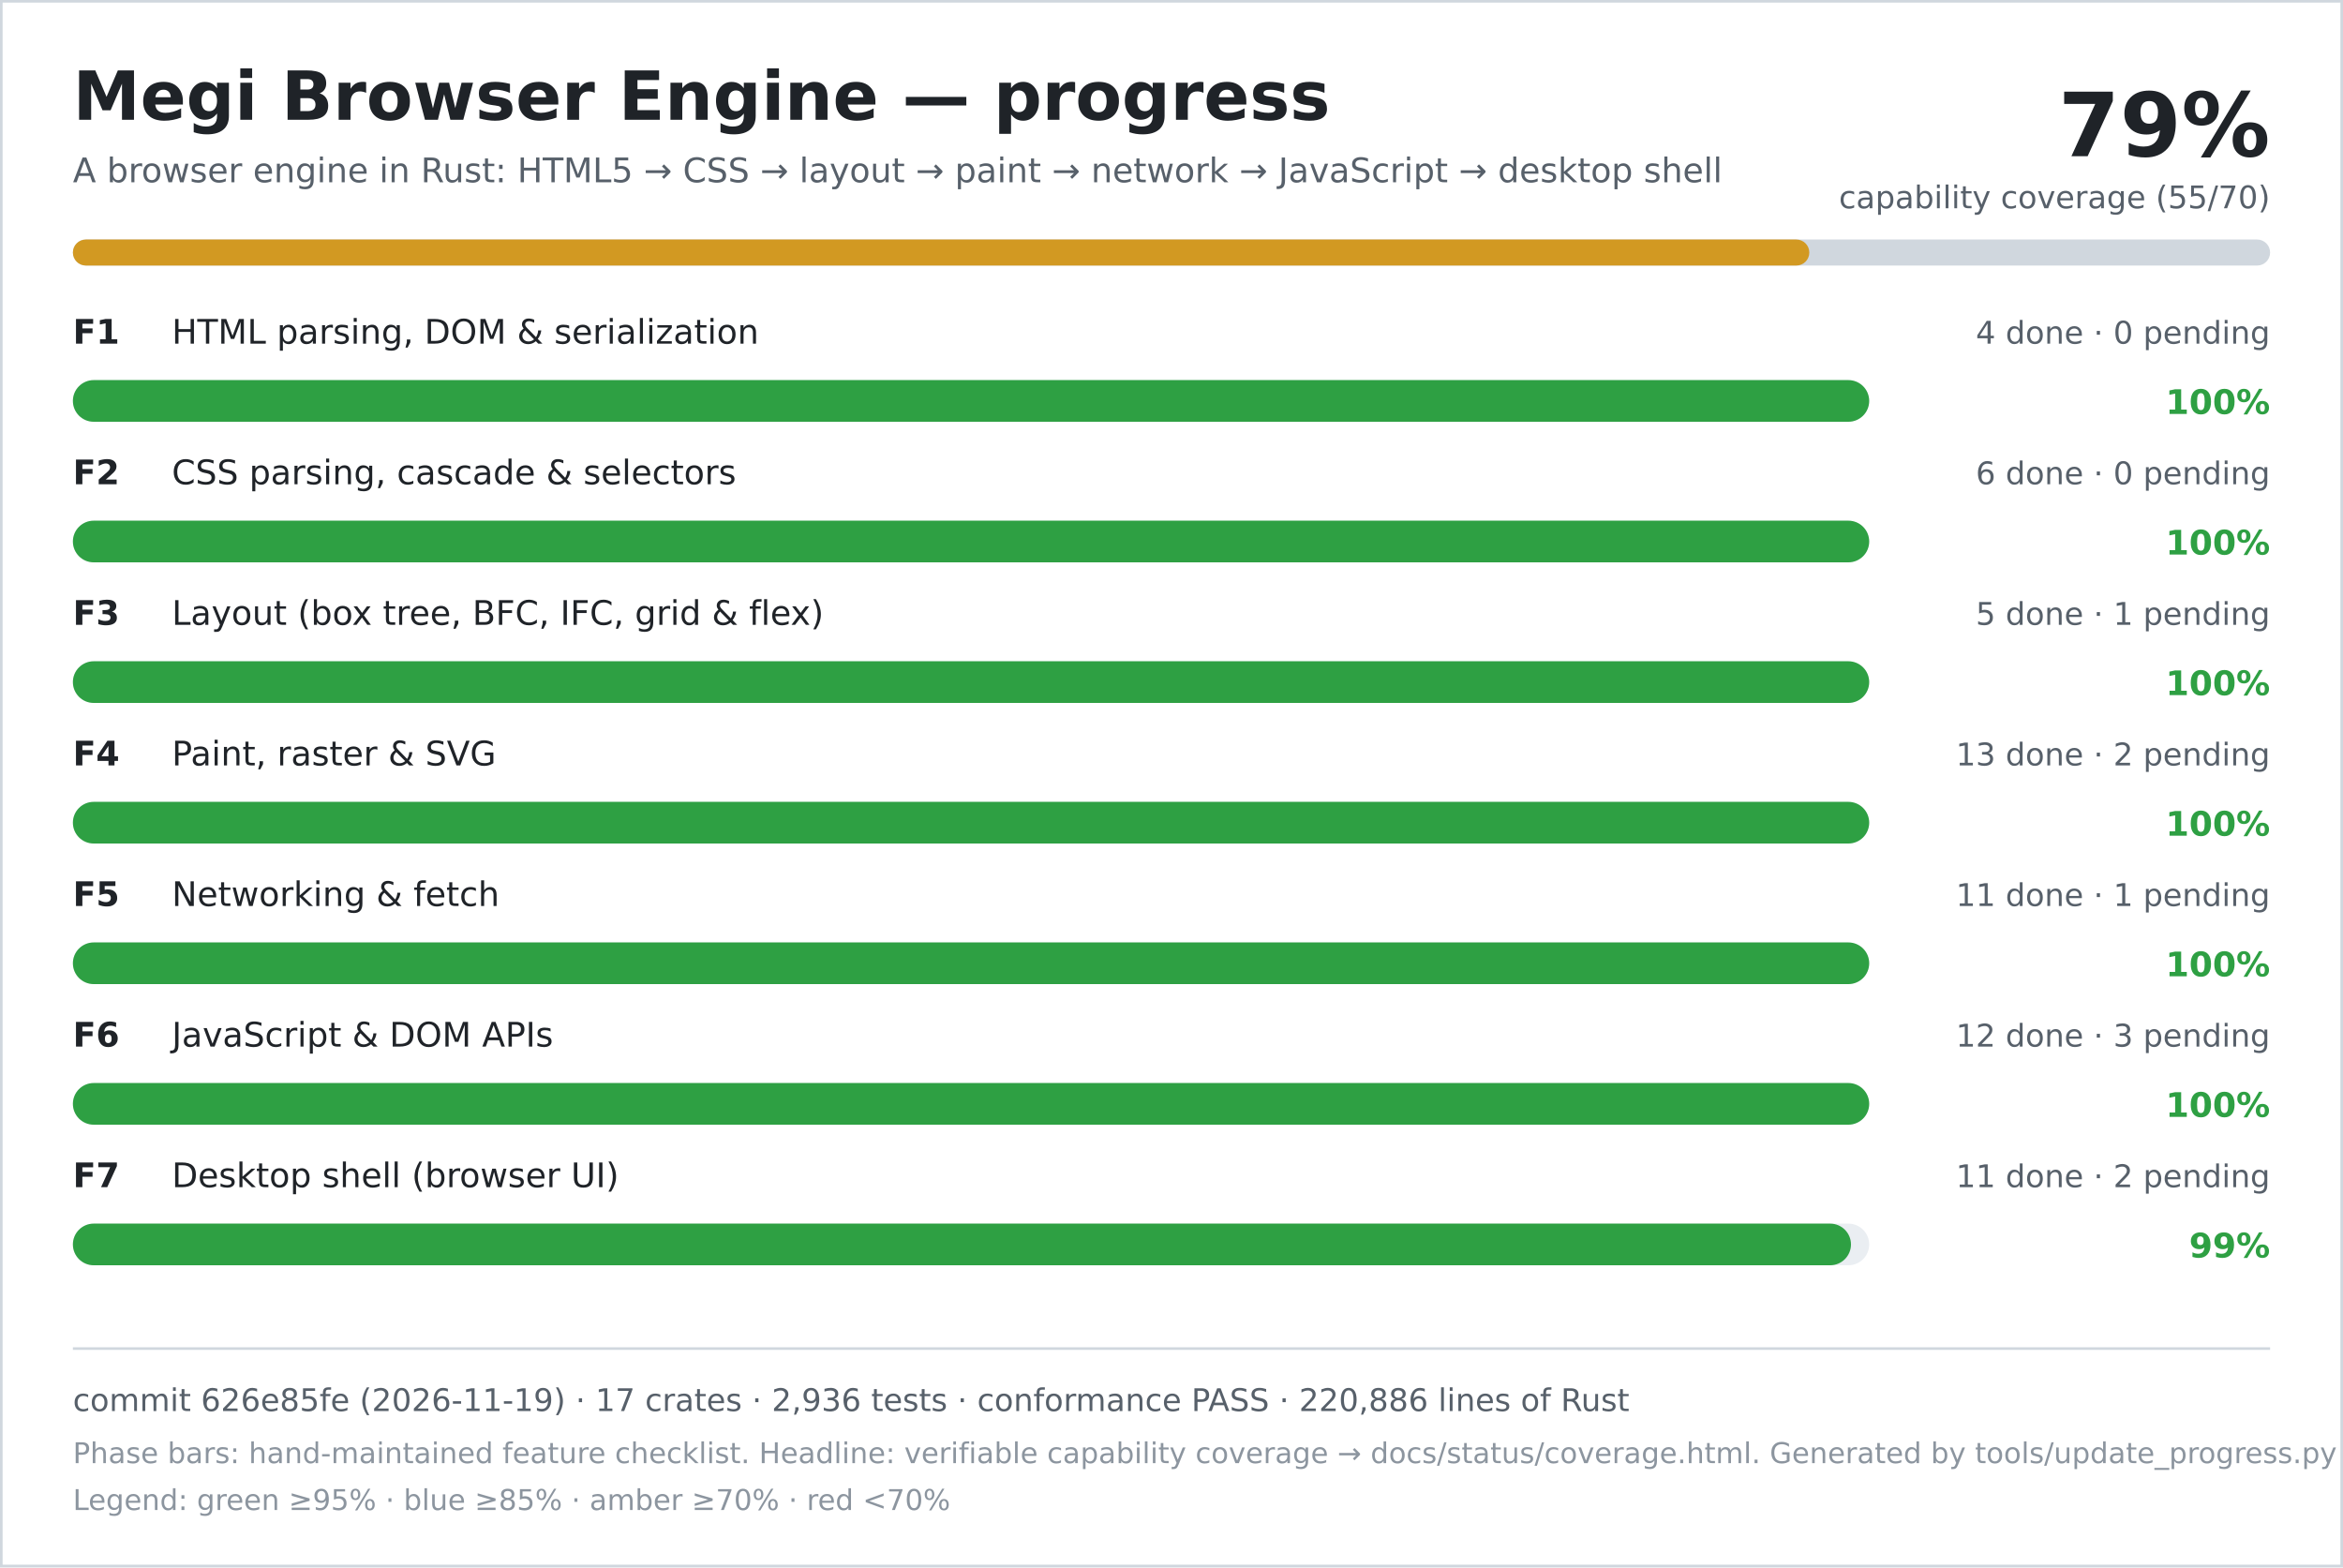
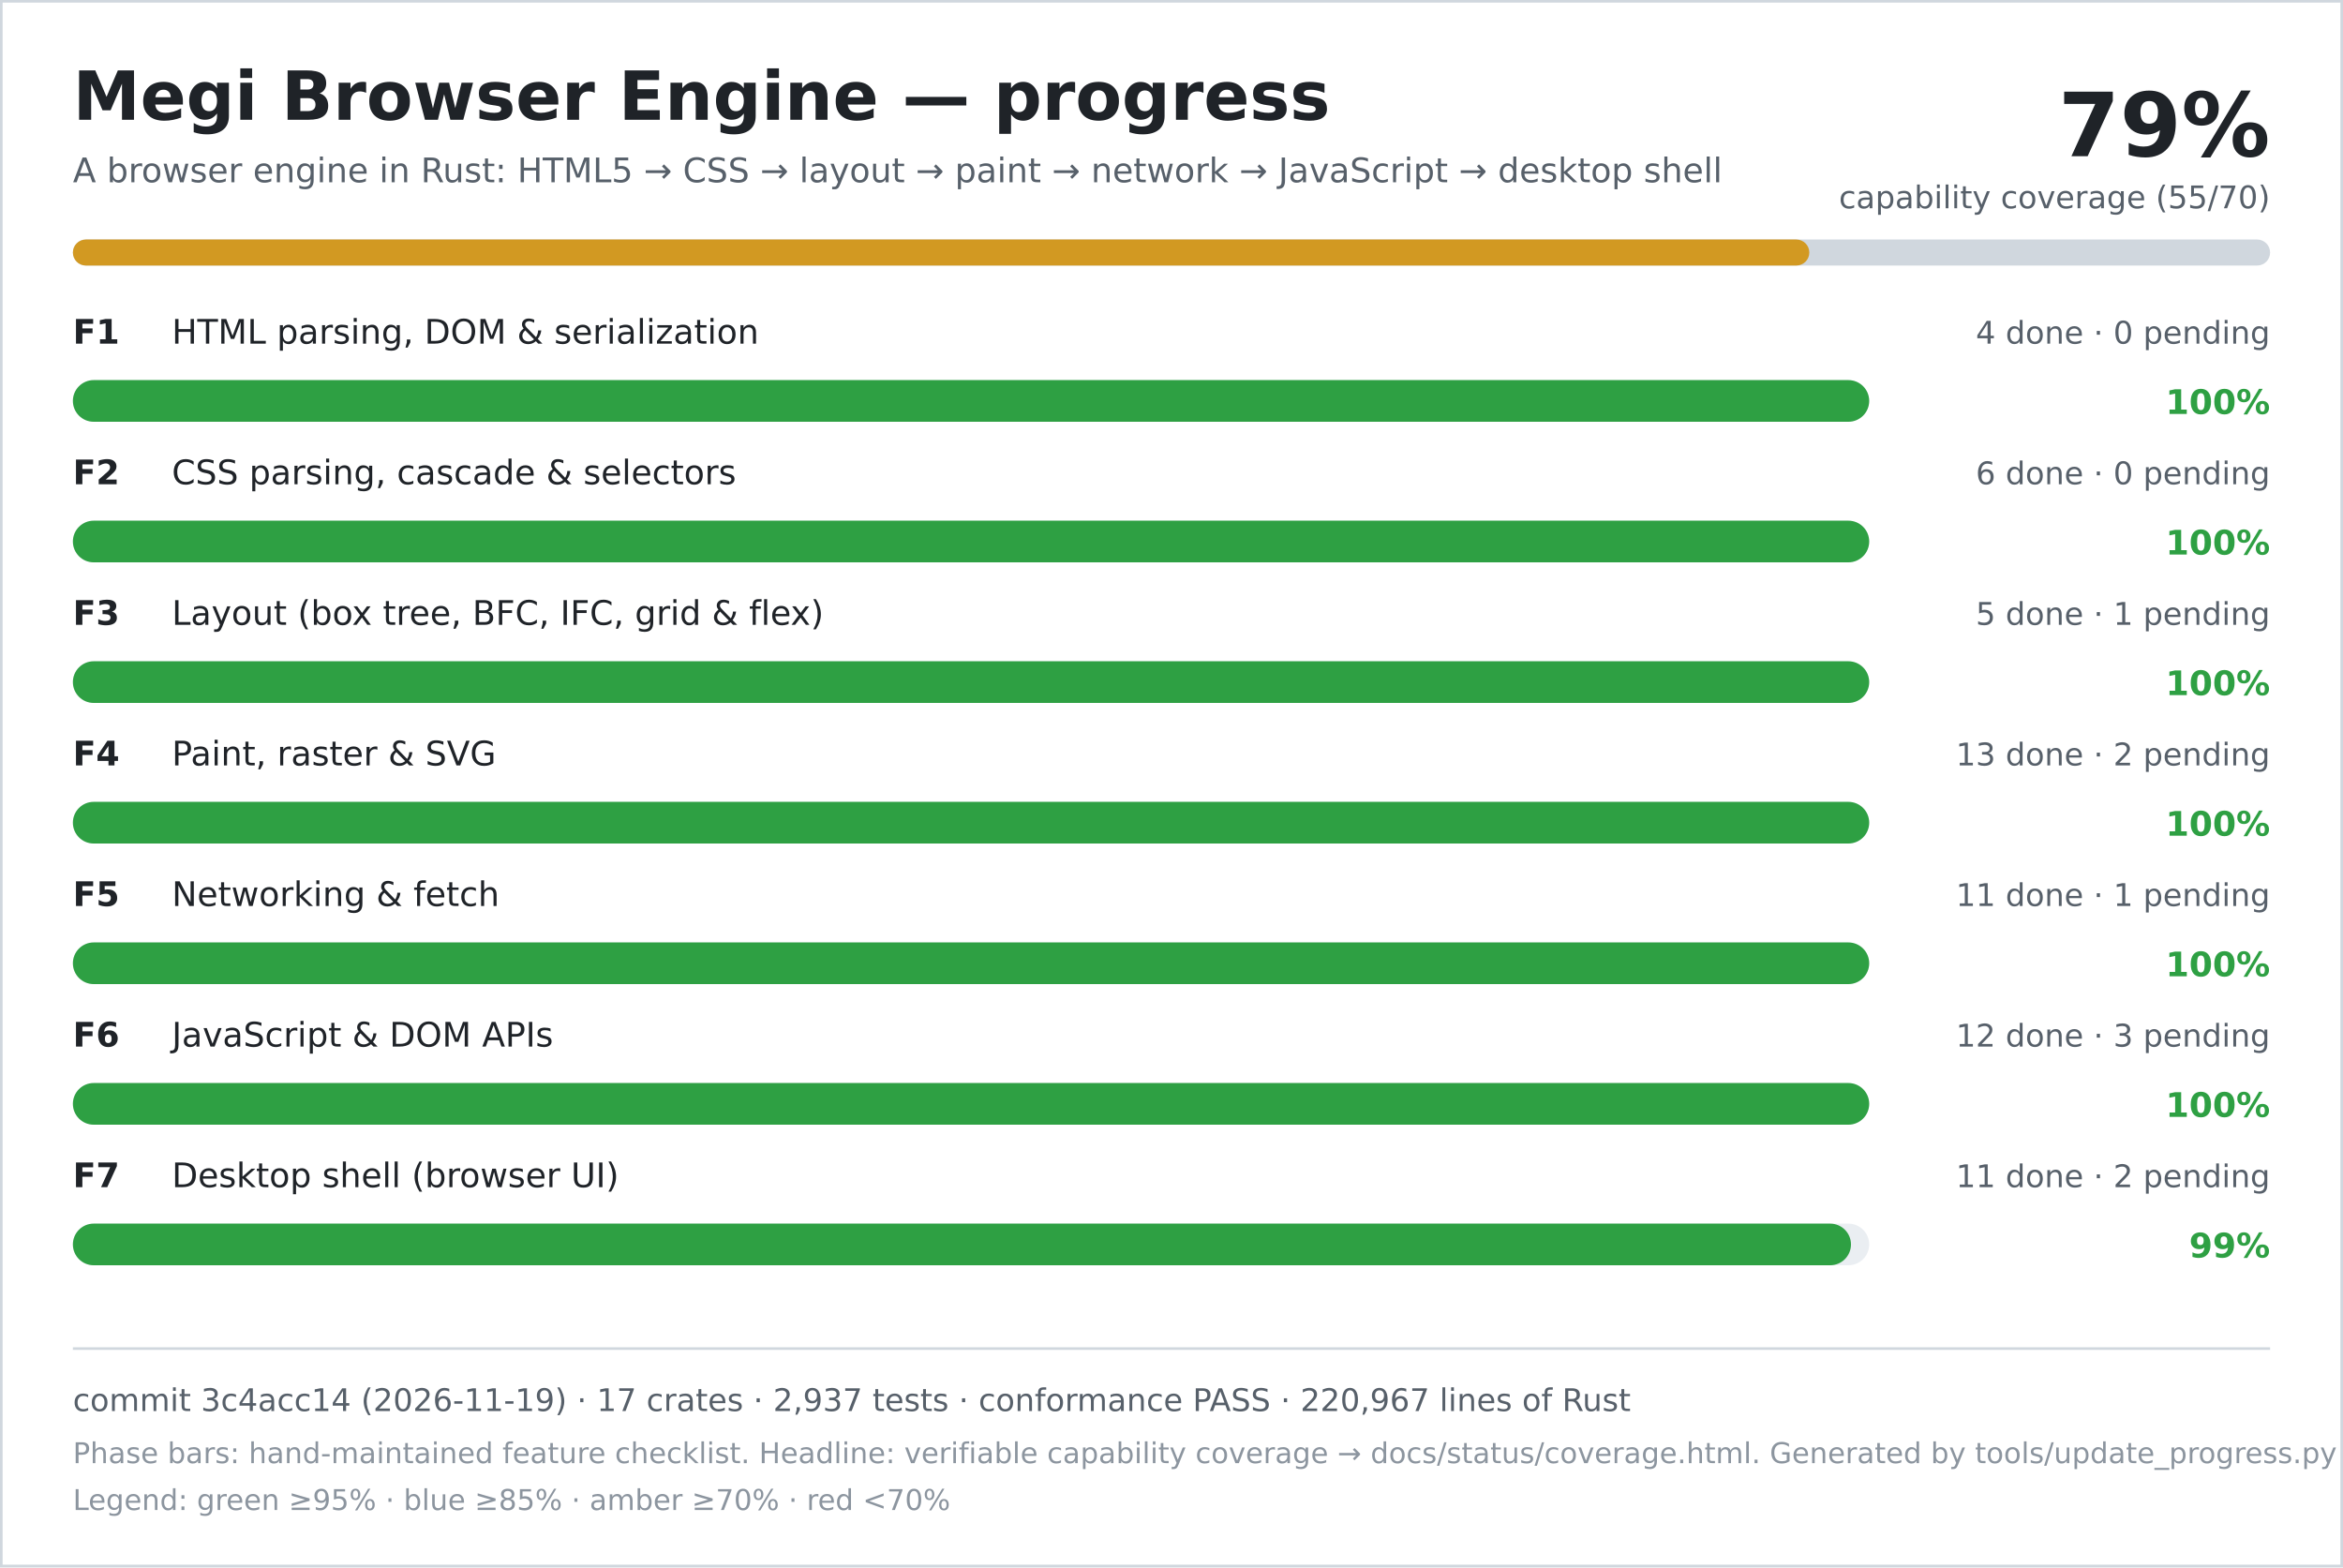
<svg xmlns="http://www.w3.org/2000/svg" width="900" height="602" viewBox="0 0 900 602" role="img" aria-labelledby="title desc">
  <rect width="900" height="602" fill="#ffffff" />
  <rect x="0.5" y="0.5" width="899" height="601" fill="none" stroke="#d0d7de" />
  <text x="28" y="46" font-family="DejaVu Sans, Verdana, sans-serif" font-size="26" font-weight="700" fill="#1f2328">Megi Browser Engine — progress</text>
  <text x="28" y="70" font-family="DejaVu Sans, Verdana, sans-serif" font-size="13" fill="#57606a">A browser engine in Rust: HTML5 → CSS → layout → paint → network → JavaScript → desktop shell</text>
  <text x="872" y="60" text-anchor="end" font-family="DejaVu Sans, Verdana, sans-serif" font-size="34" font-weight="700" fill="#1f2328">79%</text>
  <text x="872" y="80" text-anchor="end" font-family="DejaVu Sans, Verdana, sans-serif" font-size="12" fill="#57606a">capability coverage (55/70)</text>
  <rect x="28" y="92" width="844" height="10" rx="5" fill="#d0d7de" />
  <rect x="28" y="92" width="667" height="10" rx="5" fill="#d29922" />
  <text x="28" y="132" font-family="DejaVu Sans, Verdana, sans-serif" font-size="13" font-weight="700" fill="#1f2328">F1</text>
  <text x="66" y="132" font-family="DejaVu Sans, Verdana, sans-serif" font-size="13" fill="#1f2328">HTML parsing, DOM &amp; serialization</text>
  <text x="872" y="132" text-anchor="end" font-family="DejaVu Sans, Verdana, sans-serif" font-size="12" fill="#57606a">4 done · 0 pending</text>
  <rect x="28" y="146" width="690" height="16" rx="8" fill="#eaeef2" />
  <rect x="28" y="146" width="690" height="16" rx="8" fill="#2ea043" />
  <text x="872" y="159" text-anchor="end" font-family="DejaVu Sans, Verdana, sans-serif" font-size="13" font-weight="700" fill="#2ea043">100%</text>
  <text x="28" y="186" font-family="DejaVu Sans, Verdana, sans-serif" font-size="13" font-weight="700" fill="#1f2328">F2</text>
  <text x="66" y="186" font-family="DejaVu Sans, Verdana, sans-serif" font-size="13" fill="#1f2328">CSS parsing, cascade &amp; selectors</text>
  <text x="872" y="186" text-anchor="end" font-family="DejaVu Sans, Verdana, sans-serif" font-size="12" fill="#57606a">6 done · 0 pending</text>
  <rect x="28" y="200" width="690" height="16" rx="8" fill="#eaeef2" />
  <rect x="28" y="200" width="690" height="16" rx="8" fill="#2ea043" />
  <text x="872" y="213" text-anchor="end" font-family="DejaVu Sans, Verdana, sans-serif" font-size="13" font-weight="700" fill="#2ea043">100%</text>
  <text x="28" y="240" font-family="DejaVu Sans, Verdana, sans-serif" font-size="13" font-weight="700" fill="#1f2328">F3</text>
  <text x="66" y="240" font-family="DejaVu Sans, Verdana, sans-serif" font-size="13" fill="#1f2328">Layout (box tree, BFC, IFC, grid &amp; flex)</text>
  <text x="872" y="240" text-anchor="end" font-family="DejaVu Sans, Verdana, sans-serif" font-size="12" fill="#57606a">5 done · 1 pending</text>
  <rect x="28" y="254" width="690" height="16" rx="8" fill="#eaeef2" />
  <rect x="28" y="254" width="690" height="16" rx="8" fill="#2ea043" />
  <text x="872" y="267" text-anchor="end" font-family="DejaVu Sans, Verdana, sans-serif" font-size="13" font-weight="700" fill="#2ea043">100%</text>
  <text x="28" y="294" font-family="DejaVu Sans, Verdana, sans-serif" font-size="13" font-weight="700" fill="#1f2328">F4</text>
  <text x="66" y="294" font-family="DejaVu Sans, Verdana, sans-serif" font-size="13" fill="#1f2328">Paint, raster &amp; SVG</text>
  <text x="872" y="294" text-anchor="end" font-family="DejaVu Sans, Verdana, sans-serif" font-size="12" fill="#57606a">13 done · 2 pending</text>
  <rect x="28" y="308" width="690" height="16" rx="8" fill="#eaeef2" />
  <rect x="28" y="308" width="690" height="16" rx="8" fill="#2ea043" />
  <text x="872" y="321" text-anchor="end" font-family="DejaVu Sans, Verdana, sans-serif" font-size="13" font-weight="700" fill="#2ea043">100%</text>
  <text x="28" y="348" font-family="DejaVu Sans, Verdana, sans-serif" font-size="13" font-weight="700" fill="#1f2328">F5</text>
  <text x="66" y="348" font-family="DejaVu Sans, Verdana, sans-serif" font-size="13" fill="#1f2328">Networking &amp; fetch</text>
  <text x="872" y="348" text-anchor="end" font-family="DejaVu Sans, Verdana, sans-serif" font-size="12" fill="#57606a">11 done · 1 pending</text>
  <rect x="28" y="362" width="690" height="16" rx="8" fill="#eaeef2" />
  <rect x="28" y="362" width="690" height="16" rx="8" fill="#2ea043" />
  <text x="872" y="375" text-anchor="end" font-family="DejaVu Sans, Verdana, sans-serif" font-size="13" font-weight="700" fill="#2ea043">100%</text>
  <text x="28" y="402" font-family="DejaVu Sans, Verdana, sans-serif" font-size="13" font-weight="700" fill="#1f2328">F6</text>
  <text x="66" y="402" font-family="DejaVu Sans, Verdana, sans-serif" font-size="13" fill="#1f2328">JavaScript &amp; DOM APIs</text>
  <text x="872" y="402" text-anchor="end" font-family="DejaVu Sans, Verdana, sans-serif" font-size="12" fill="#57606a">12 done · 3 pending</text>
  <rect x="28" y="416" width="690" height="16" rx="8" fill="#eaeef2" />
  <rect x="28" y="416" width="690" height="16" rx="8" fill="#2ea043" />
  <text x="872" y="429" text-anchor="end" font-family="DejaVu Sans, Verdana, sans-serif" font-size="13" font-weight="700" fill="#2ea043">100%</text>
  <text x="28" y="456" font-family="DejaVu Sans, Verdana, sans-serif" font-size="13" font-weight="700" fill="#1f2328">F7</text>
  <text x="66" y="456" font-family="DejaVu Sans, Verdana, sans-serif" font-size="13" fill="#1f2328">Desktop shell (browser UI)</text>
  <text x="872" y="456" text-anchor="end" font-family="DejaVu Sans, Verdana, sans-serif" font-size="12" fill="#57606a">11 done · 2 pending</text>
  <rect x="28" y="470" width="690" height="16" rx="8" fill="#eaeef2" />
  <rect x="28" y="470" width="683" height="16" rx="8" fill="#2ea043" />
  <text x="872" y="483" text-anchor="end" font-family="DejaVu Sans, Verdana, sans-serif" font-size="13" font-weight="700" fill="#2ea043">99%</text>
  <line x1="28" y1="518" x2="872" y2="518" stroke="#d0d7de" />
-   <text x="28" y="542" font-family="DejaVu Sans, Verdana, sans-serif" font-size="12" fill="#57606a">commit 626e85fe (2026-11-19) · 17 crates · 2,936 tests · conformance PASS · 220,886 lines of Rust</text>
+   <text x="28" y="542" font-family="DejaVu Sans, Verdana, sans-serif" font-size="12" fill="#57606a">commit 3c4acc14 (2026-11-19) · 17 crates · 2,937 tests · conformance PASS · 220,967 lines of Rust</text>
  <text x="28" y="562" font-family="DejaVu Sans, Verdana, sans-serif" font-size="11" fill="#8c959f">Phase bars: hand-maintained feature checklist. Headline: verifiable capability coverage → docs/status/coverage.html. Generated by tools/update_progress.py — do not edit.</text>
  <text x="28" y="580" font-family="DejaVu Sans, Verdana, sans-serif" font-size="11" fill="#8c959f">Legend: green ≥95% · blue ≥85% · amber ≥70% · red &lt;70%</text>
</svg>
